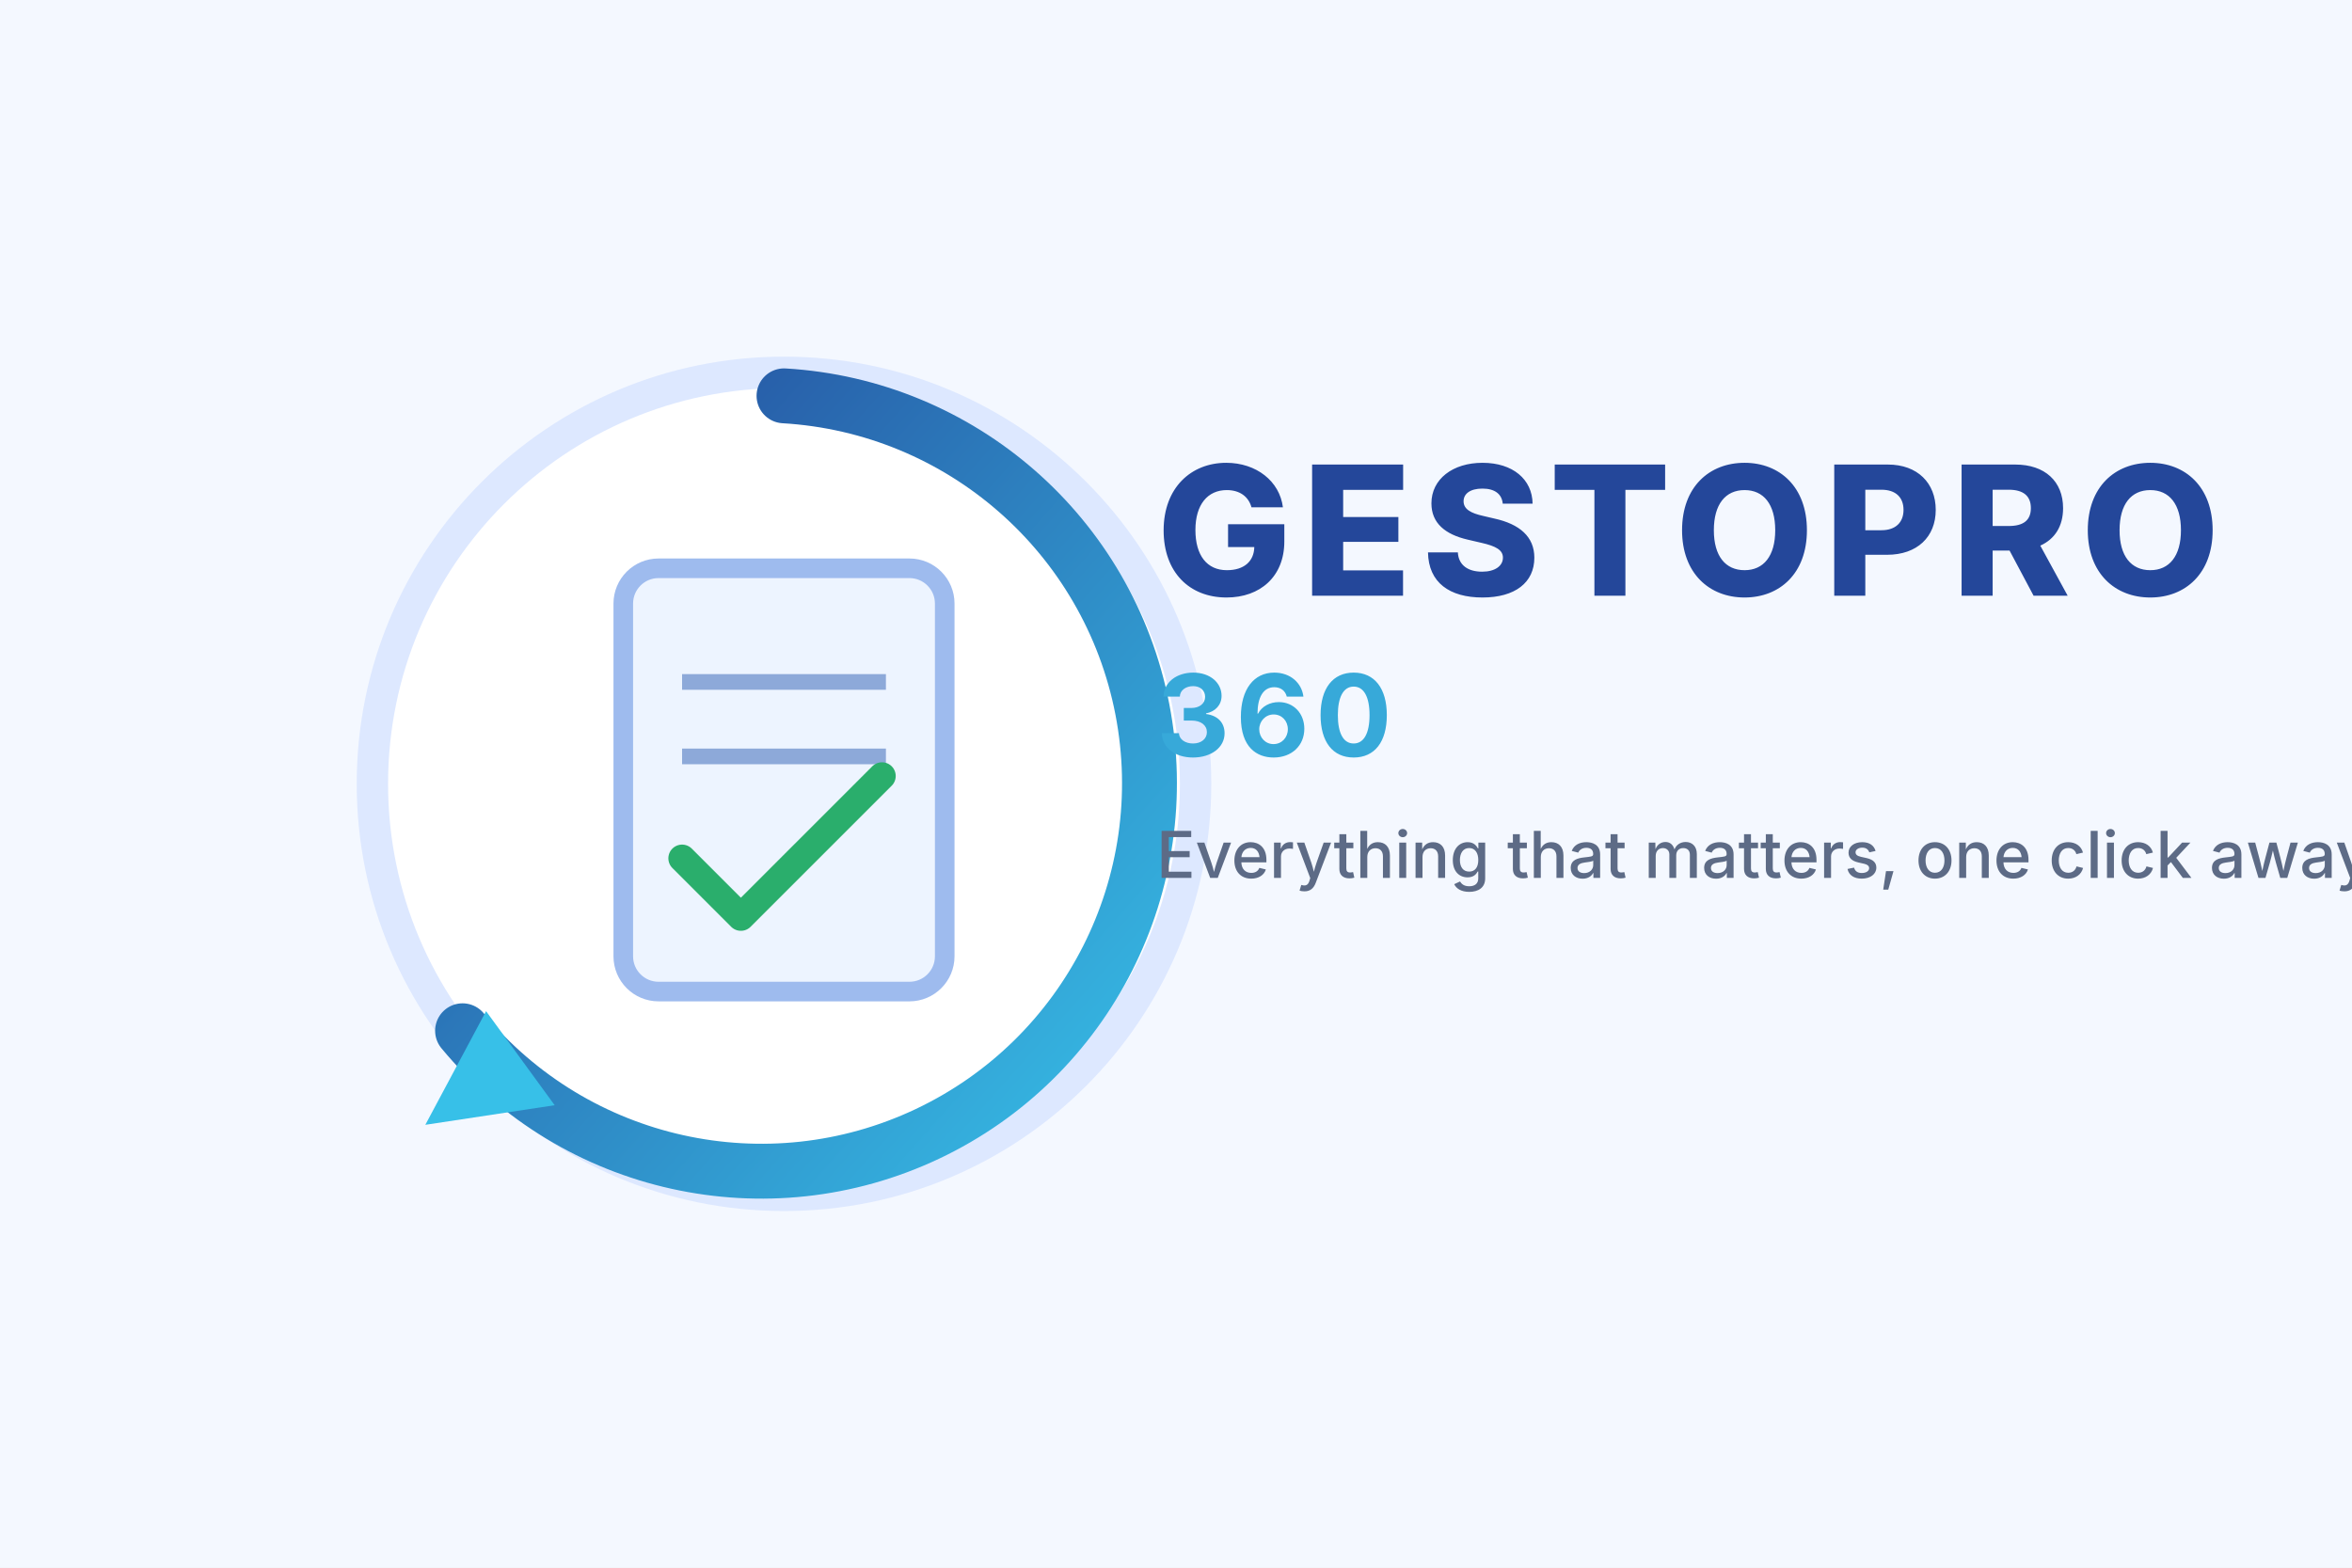
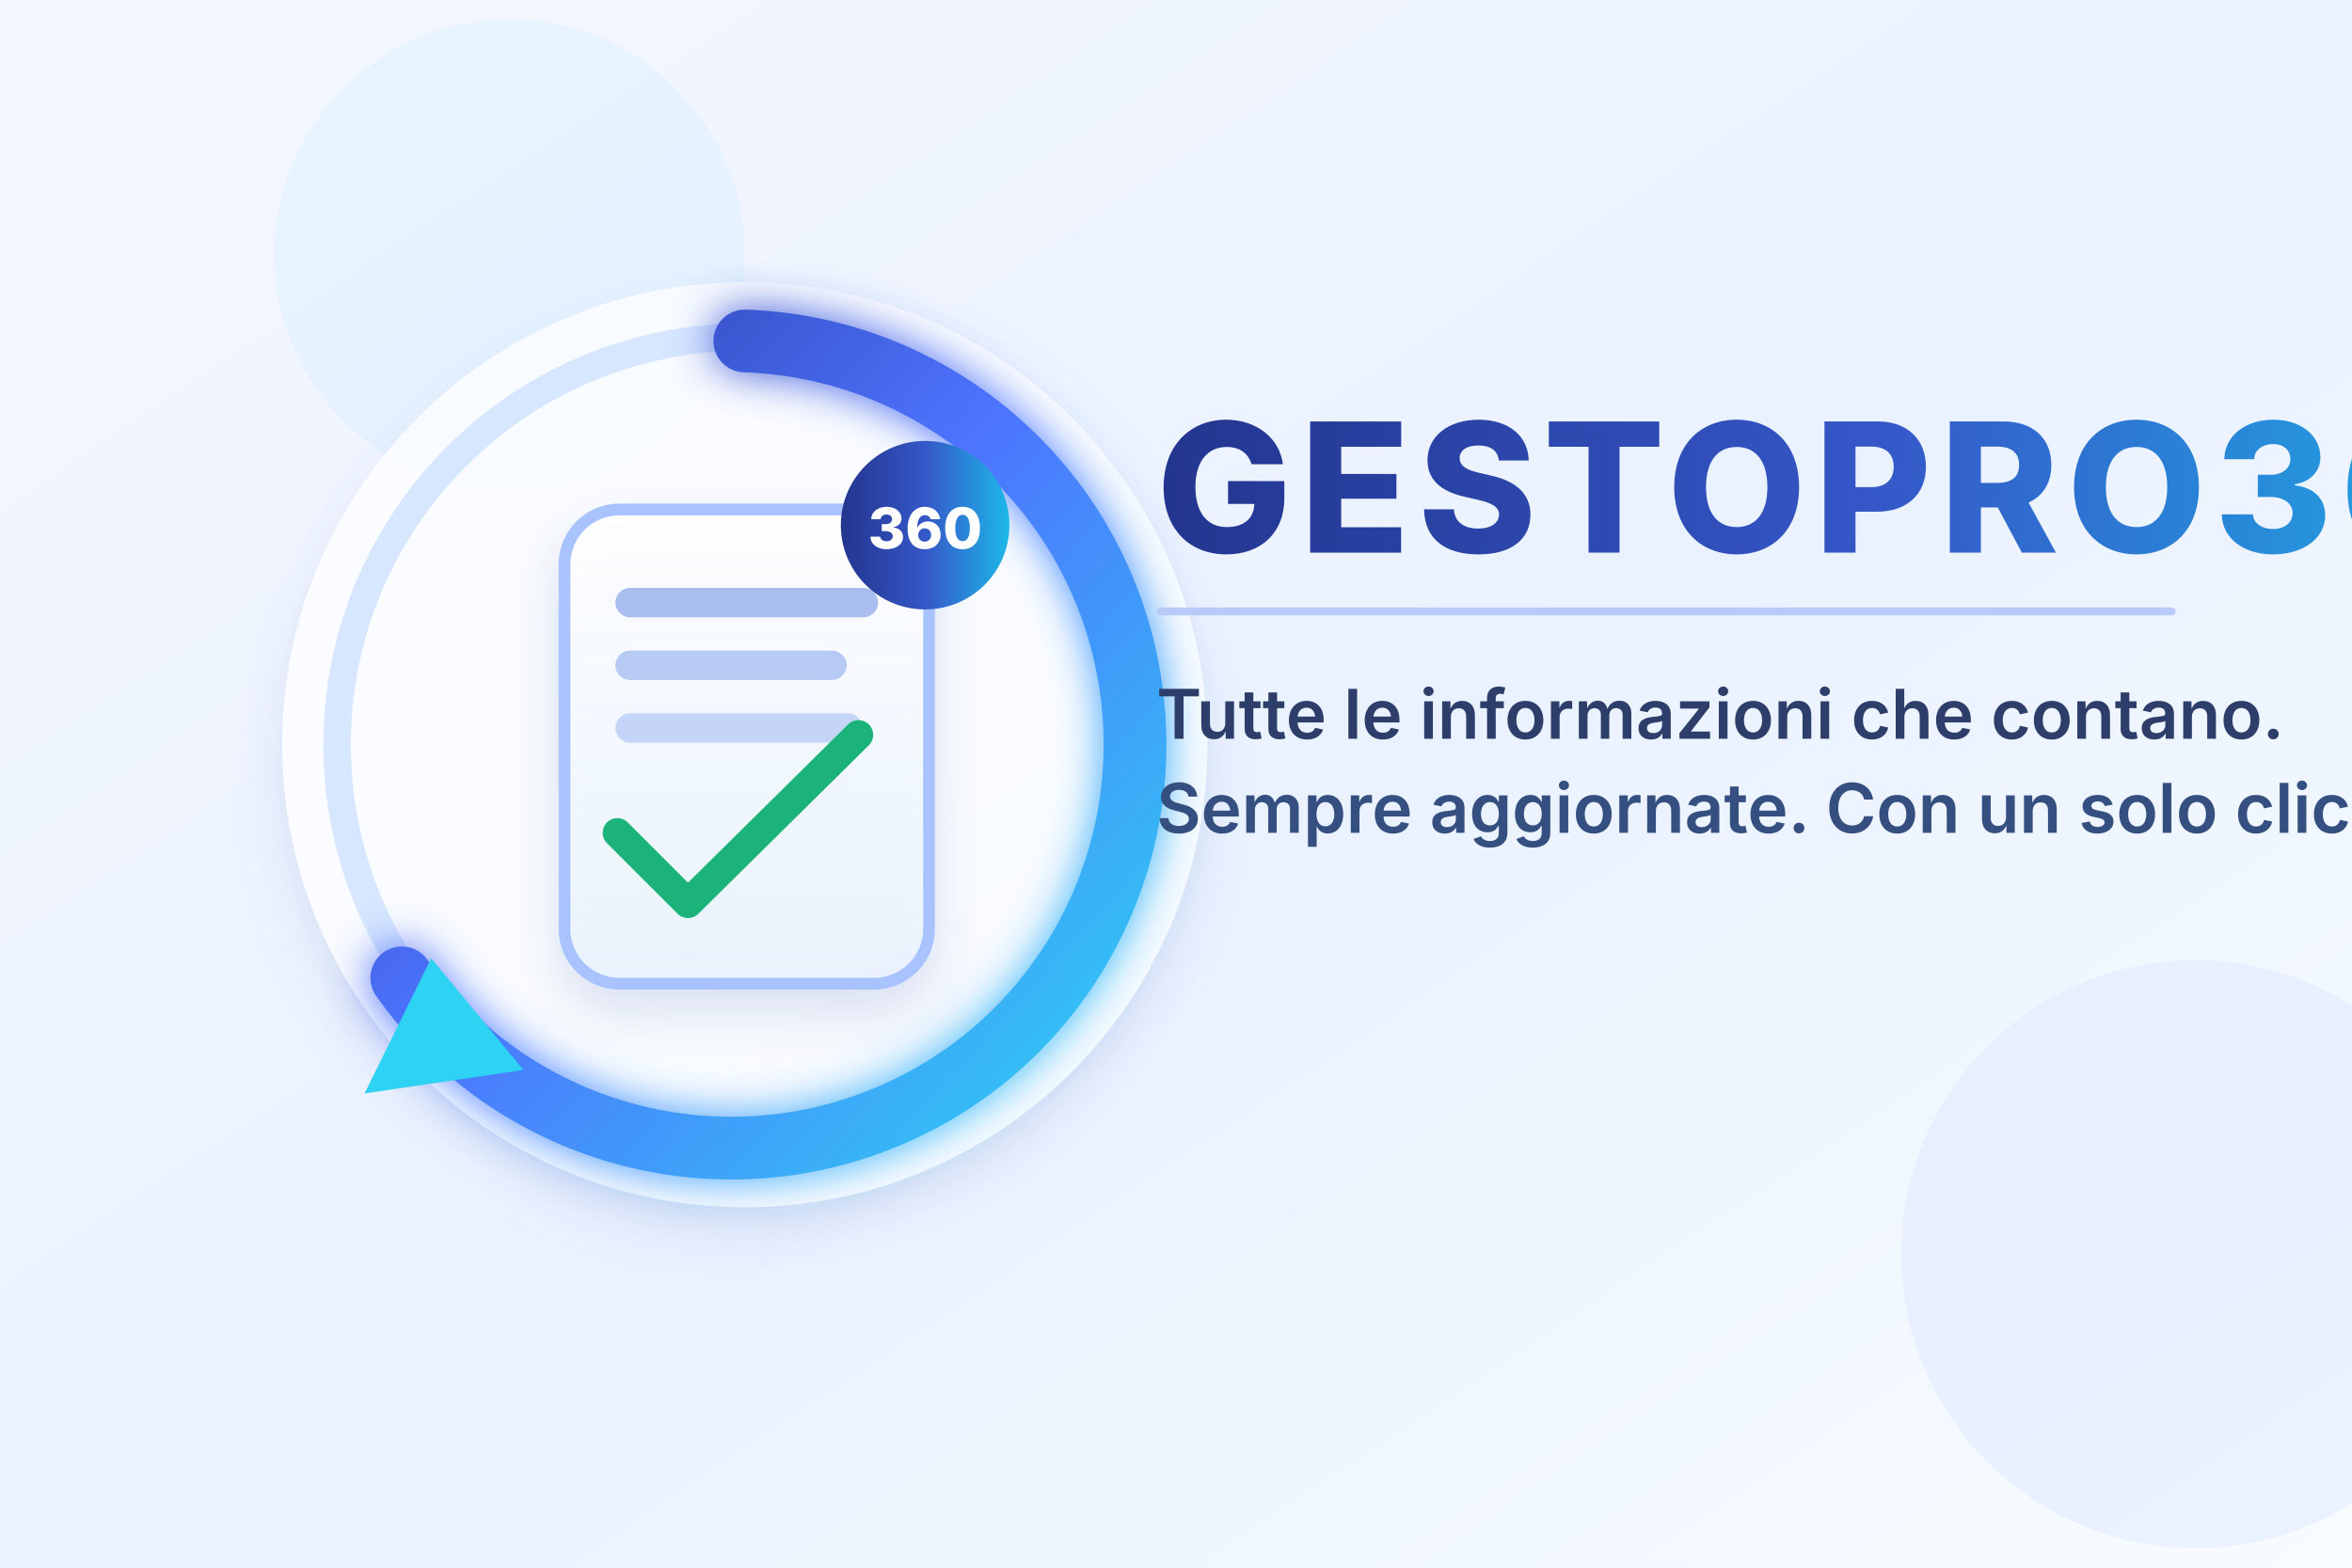
<svg xmlns="http://www.w3.org/2000/svg" viewBox="0 0 1200 800" role="img" aria-labelledby="title desc">
  <defs>
+     <linearGradient id="bg" x1="0%" y1="0%" x2="100%" y2="100%">
+       <stop offset="0%" stop-color="#F4F7FF" />
+       <stop offset="55%" stop-color="#EAF2FF" />
+       <stop offset="100%" stop-color="#F8FCFF" />
+     </linearGradient>
    <linearGradient id="loop" x1="0%" y1="0%" x2="100%" y2="100%">
-       <stop offset="0%" stop-color="#24479A" />
-       <stop offset="100%" stop-color="#37C0E8" />
+       <stop offset="0%" stop-color="#2B3EA8" />
+       <stop offset="45%" stop-color="#4D74FF" />
+       <stop offset="100%" stop-color="#2ED2F2" />
    </linearGradient>
+     <linearGradient id="brand" x1="0%" y1="0%" x2="100%" y2="0%">
+       <stop offset="0%" stop-color="#23358E" />
+       <stop offset="50%" stop-color="#3557C8" />
+       <stop offset="100%" stop-color="#1DB8E8" />
+     </linearGradient>
+     <linearGradient id="glass" x1="0%" y1="0%" x2="0%" y2="100%">
+       <stop offset="0%" stop-color="#FFFFFF" stop-opacity="0.92" />
+       <stop offset="100%" stop-color="#EAF3FF" stop-opacity="0.82" />
+     </linearGradient>
+     <filter id="glow" x="-30%" y="-30%" width="160%" height="160%">
+       <feGaussianBlur stdDeviation="11" result="blur" />
+       <feMerge>
+         <feMergeNode in="blur" />
+         <feMergeNode in="SourceGraphic" />
+       </feMerge>
+     </filter>
+     <filter id="softShadow" x="-20%" y="-20%" width="160%" height="160%">
+       <feDropShadow dx="0" dy="12" stdDeviation="12" flood-color="#4762B5" flood-opacity="0.20" />
+     </filter>
  </defs>
-   <rect width="1200" height="800" fill="#F4F8FF" />
-   <g transform="translate(120 120)">
-     <circle cx="280" cy="280" r="210" fill="#FFFFFF" stroke="#DDE8FF" stroke-width="16" />
-     <path d="M280 82 A198 198 0 1 1 116 406" fill="none" stroke="url(#loop)" stroke-width="28" stroke-linecap="round" />
-     <path d="M128 396 L97 454 L163 444 Z" fill="#37C0E8" />
-     <rect x="198" y="170" width="164" height="216" rx="18" fill="#EDF4FF" stroke="#9EBBEE" stroke-width="10" />
-     <line x1="228" y1="228" x2="332" y2="228" stroke="#8DA9D9" stroke-width="8" />
-     <line x1="228" y1="266" x2="332" y2="266" stroke="#8DA9D9" stroke-width="8" />
-     <path d="M228 318 L258 348 L330 276" fill="none" stroke="#2AAE6C" stroke-width="14" stroke-linecap="round" stroke-linejoin="round" />
+   <rect width="1200" height="800" fill="url(#bg)" />
+   <circle cx="260" cy="130" r="120" fill="#DFF0FF" opacity="0.55" />
+   <circle cx="1120" cy="640" r="150" fill="#DCE7FF" opacity="0.48" />
+   <g transform="translate(90 90)">
+     <circle cx="290" cy="290" r="236" fill="#FFFFFF" opacity="0.72" filter="url(#softShadow)" />
+     <circle cx="290" cy="290" r="208" fill="none" stroke="#D7E7FF" stroke-width="14" />
+     <path d="M290 84 A206 206 0 1 1 115 409" fill="none" stroke="url(#loop)" stroke-width="32" stroke-linecap="round" filter="url(#glow)" />
+     <path d="M130 399 L96 468 L177 456 Z" fill="#2ED2F2" />
+     <g filter="url(#softShadow)">
+       <rect x="198" y="170" width="186" height="242" rx="28" fill="url(#glass)" stroke="#A8C3FF" stroke-width="6" />
+       <rect x="224" y="210" width="134" height="15" rx="7.5" fill="#A9BDEE" />
+       <rect x="224" y="242" width="118" height="15" rx="7.5" fill="#B7CAF3" />
+       <rect x="224" y="274" width="126" height="15" rx="7.5" fill="#C4D5F7" />
+       <path d="M225 335 L261 371 L348 285" fill="none" stroke="#1CB37A" stroke-width="15" stroke-linecap="round" stroke-linejoin="round" />
+     </g>
+     <g>
+       <circle cx="382" cy="178" r="43" fill="url(#brand)" />
+       <text x="382" y="190" text-anchor="middle" font-family="Sora, Inter, Arial, sans-serif" font-size="29" font-weight="800" fill="#FFFFFF">360</text>
+     </g>
  </g>
-   <g transform="translate(590 304)">
-     <text x="0" y="0" font-family="Inter, Arial, sans-serif" font-size="92" font-weight="800" fill="#24479A" letter-spacing="5">GESTOPRO</text>
-     <text x="0" y="82" font-family="Inter, Arial, sans-serif" font-size="58" font-weight="700" fill="#37A9D9" letter-spacing="3">360</text>
-     <text x="0" y="144" font-family="Inter, Arial, sans-serif" font-size="33" font-weight="500" fill="#5D6B86">Everything that matters, one click away</text>
+   <g transform="translate(590 282)">
+     <text x="0" y="0" font-family="Sora, Inter, Arial, sans-serif" font-size="92" font-weight="800" fill="url(#brand)" letter-spacing="4">GESTOPRO360</text>
+     <rect x="0" y="28" width="520" height="4" rx="2" fill="#B7CAF8" />
+     <text x="0" y="95" font-family="Inter, Arial, sans-serif" font-size="35" font-weight="600" fill="#2D3E6A">Tutte le informazioni che contano.</text>
+     <text x="0" y="143" font-family="Inter, Arial, sans-serif" font-size="35" font-weight="600" fill="#355080">Sempre aggiornate. Con un solo clic.</text>
  </g>
</svg>
